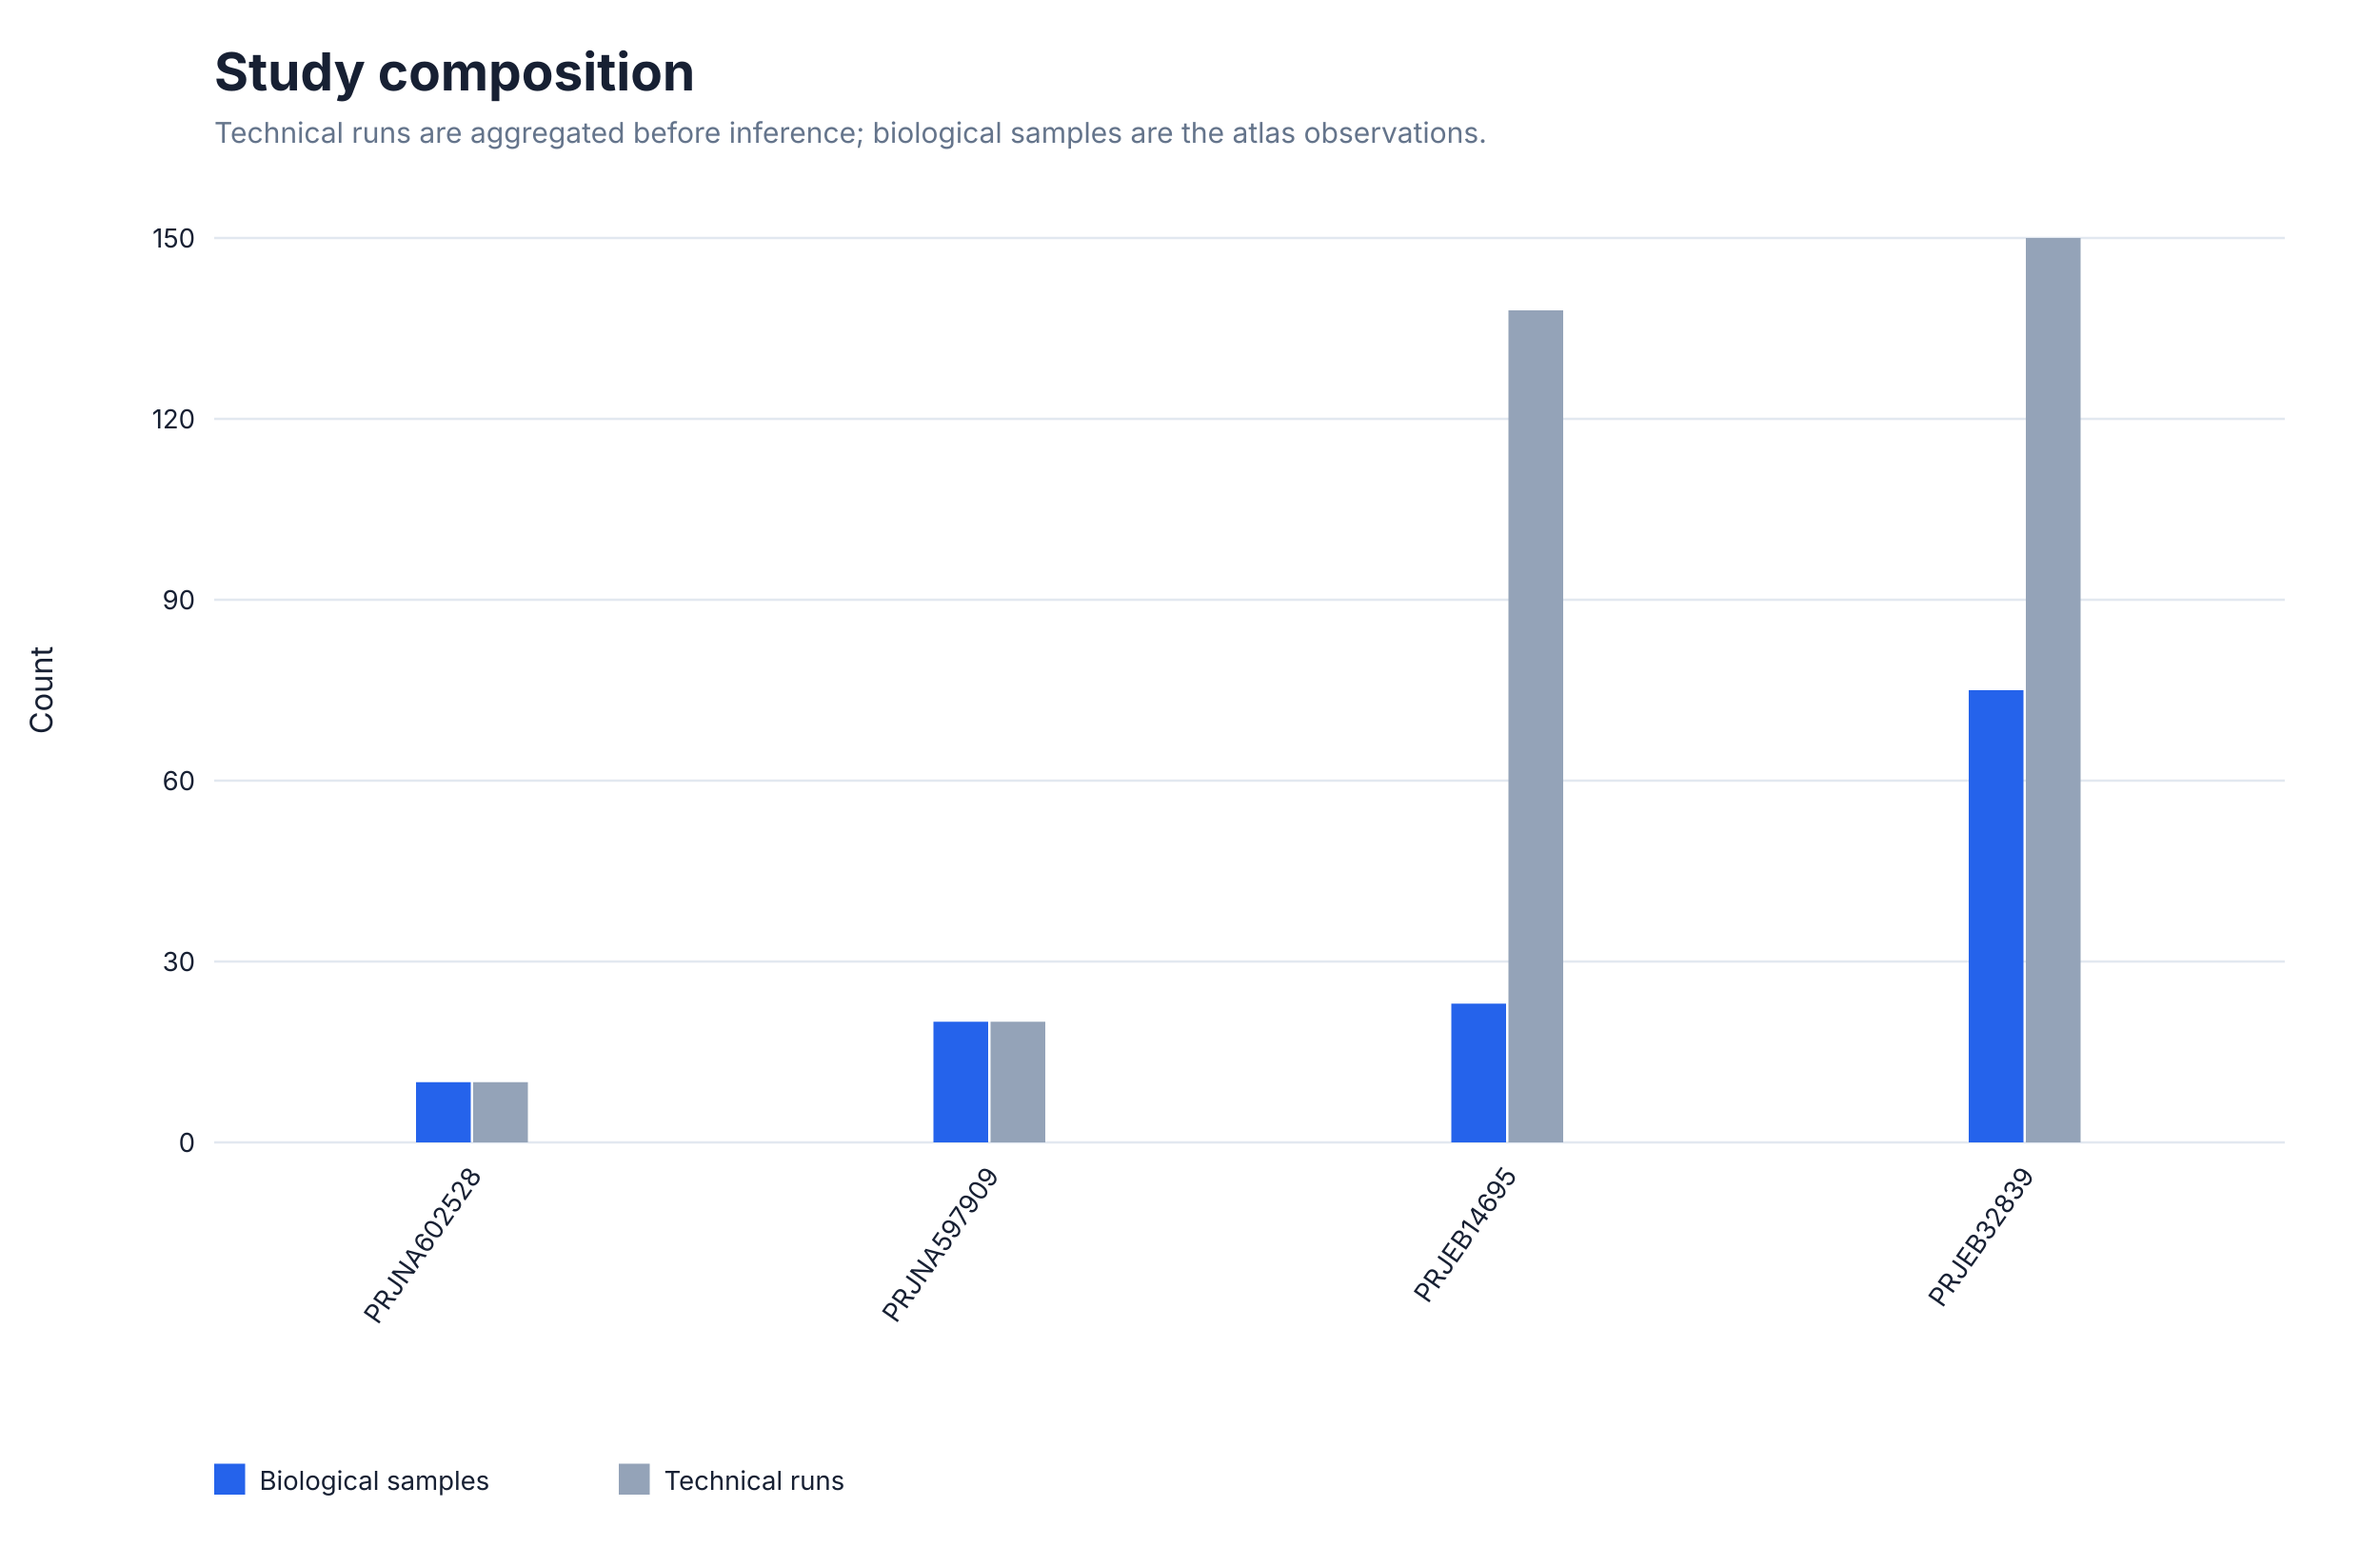
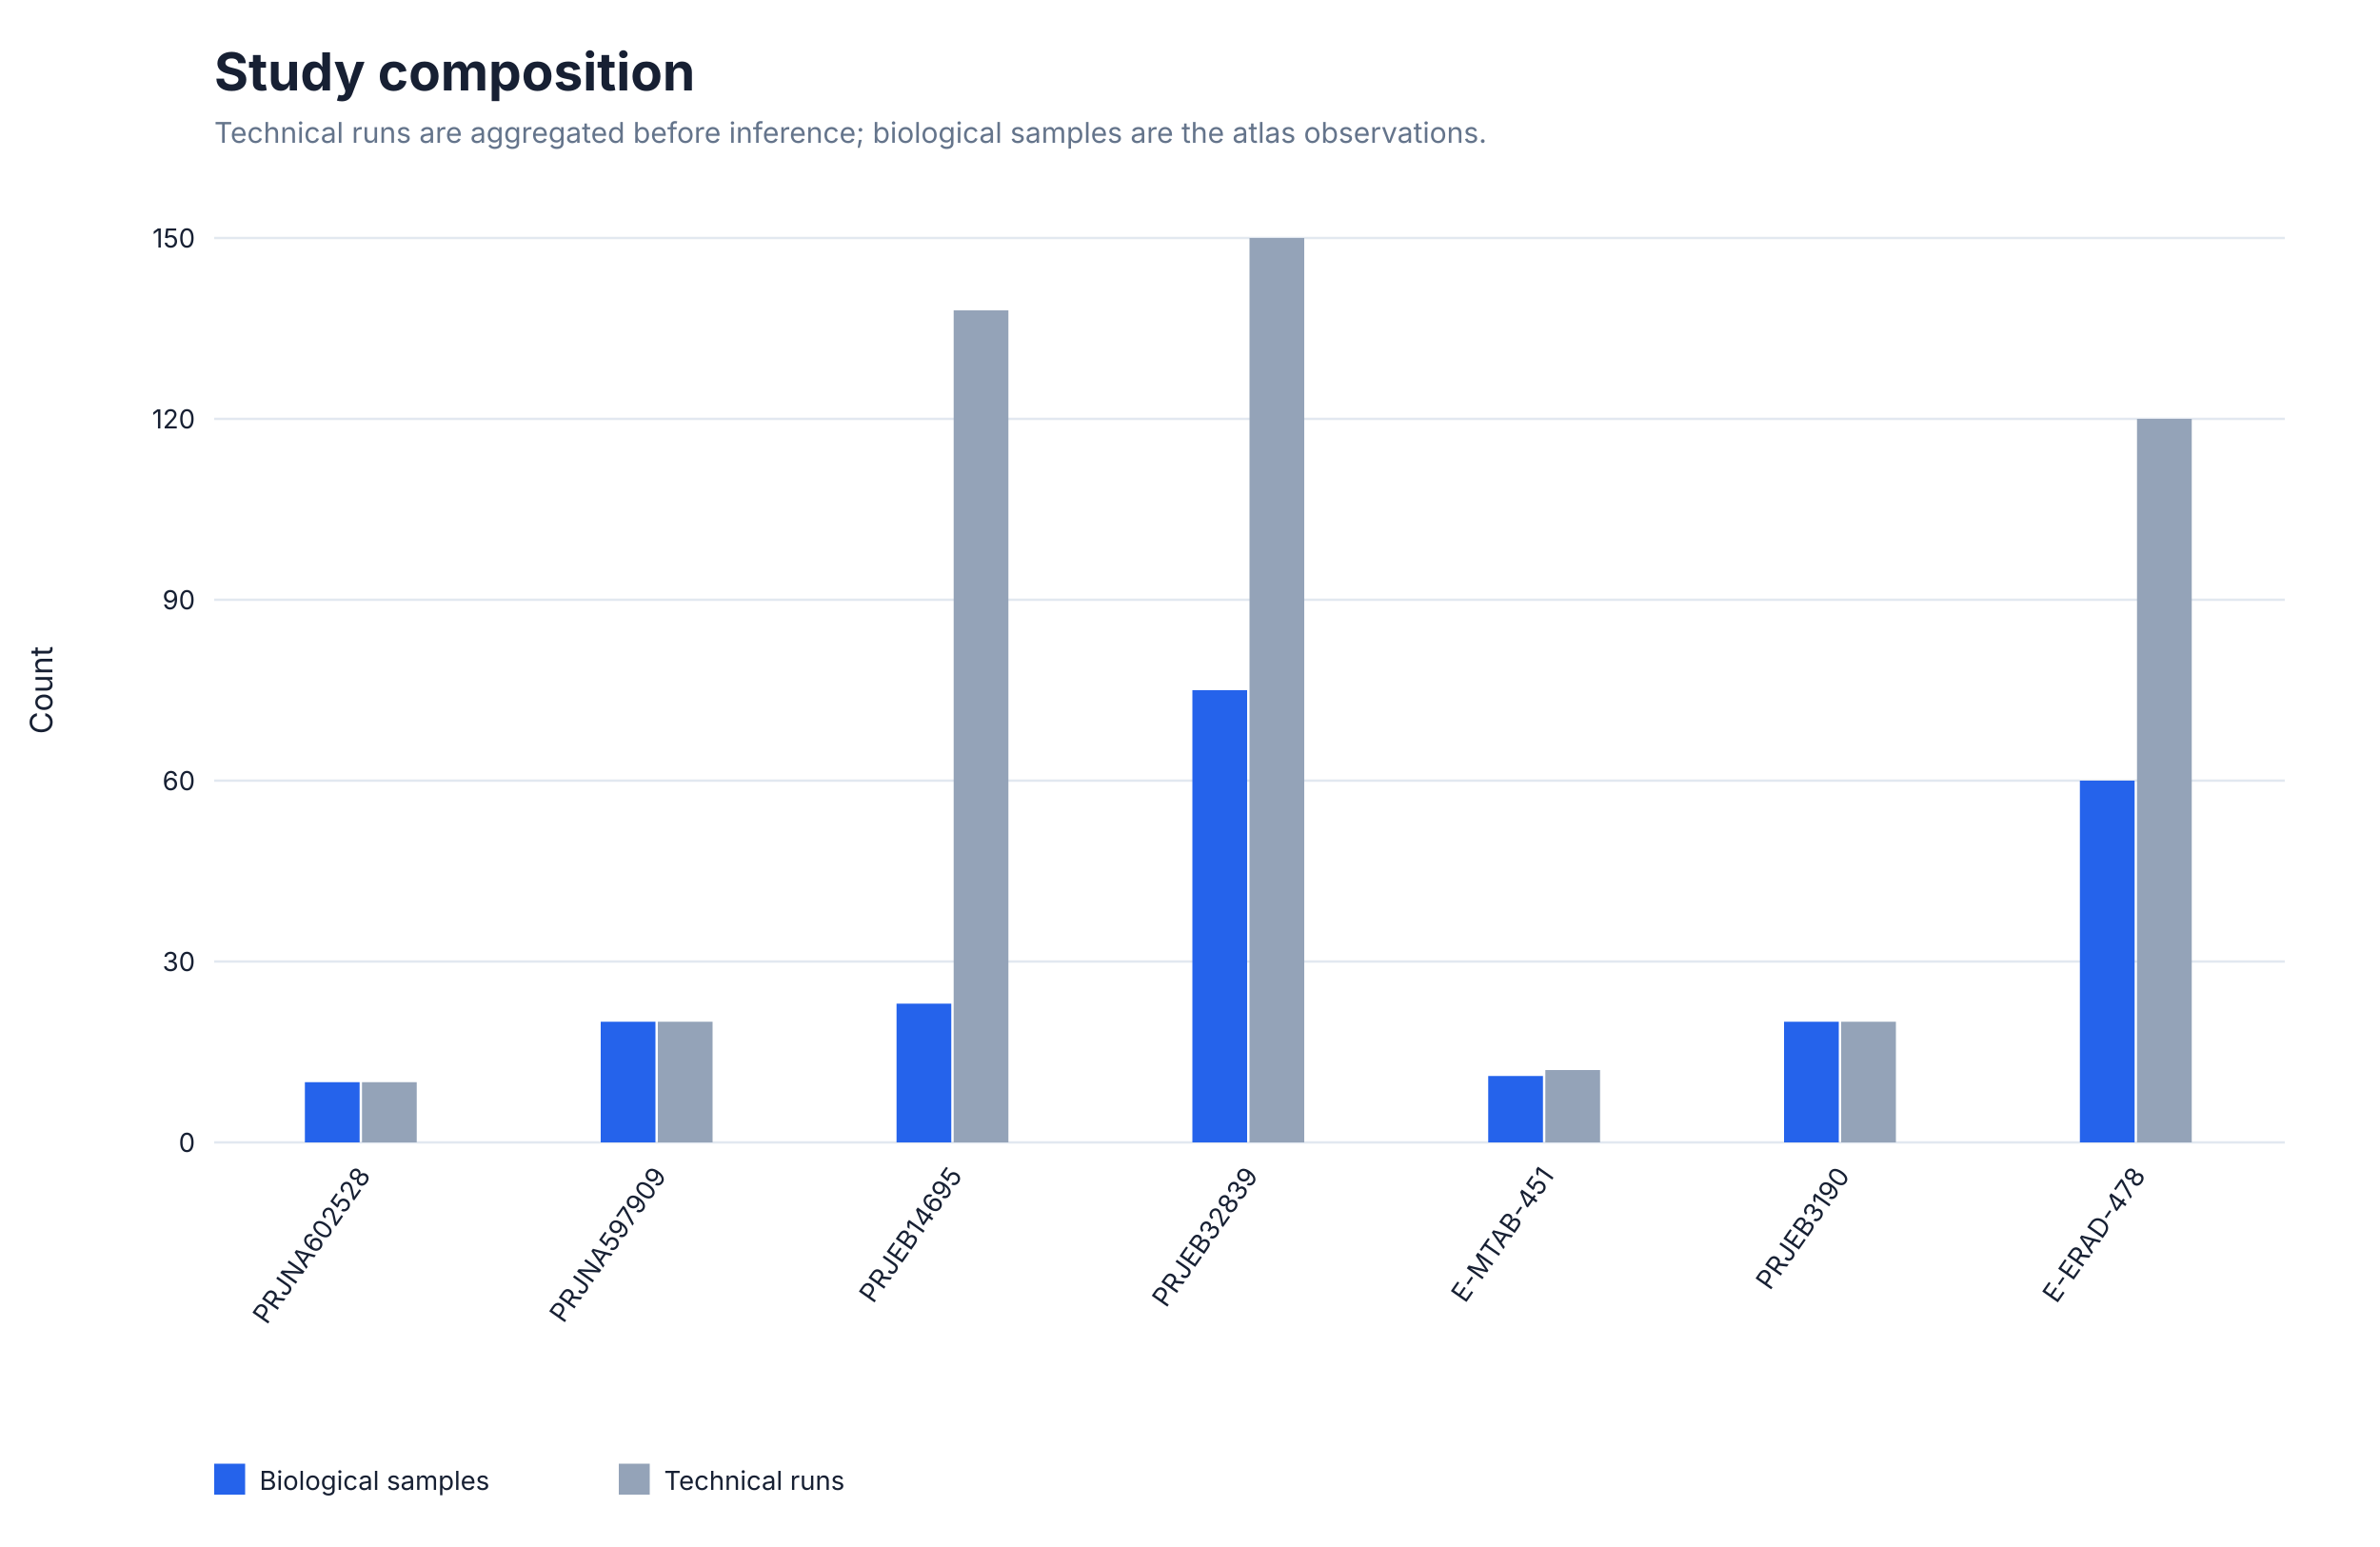
<svg xmlns="http://www.w3.org/2000/svg" width="1000" height="650" viewBox="0 0 1000 650" role="img" aria-labelledby="title desc">
  <rect width="100%" height="100%" fill="#ffffff" />
  <style>text{font-family:Inter,Segoe UI,Arial,sans-serif;fill:#172033}.axis{stroke:#94a3b8;stroke-width:1}.grid{stroke:#e2e8f0;stroke-width:1}.small{font-size:11px}.label{font-size:13px}.title{font-size:22px;font-weight:700}.subtitle{font-size:12px;fill:#64748b}</style>
  <text class="title" x="90" y="38">Study composition</text>
  <text class="subtitle" x="90" y="60">Technical runs are aggregated before inference; biological samples are the atlas observations.</text>
  <line class="grid" x1="90" y1="480.0" x2="960" y2="480.0" />
  <text class="small" text-anchor="end" x="82" y="484.0">0</text>
  <line class="grid" x1="90" y1="404.0" x2="960" y2="404.0" />
  <text class="small" text-anchor="end" x="82" y="408.0">30</text>
  <line class="grid" x1="90" y1="328.0" x2="960" y2="328.0" />
  <text class="small" text-anchor="end" x="82" y="332.0">60</text>
  <line class="grid" x1="90" y1="252.0" x2="960" y2="252.0" />
  <text class="small" text-anchor="end" x="82" y="256.0">90</text>
  <line class="grid" x1="90" y1="176.0" x2="960" y2="176.0" />
  <text class="small" text-anchor="end" x="82" y="180.0">120</text>
  <line class="grid" x1="90" y1="100.0" x2="960" y2="100.0" />
  <text class="small" text-anchor="end" x="82" y="104.0">150</text>
-   <rect x="174.8" y="454.7" width="23.0" height="25.3" fill="#2563eb" />
-   <rect x="198.8" y="454.7" width="23.0" height="25.3" fill="#94a3b8" />
-   <text class="small" text-anchor="end" transform="translate(202.8 494) rotate(-55)">PRJNA602528</text>
-   <rect x="392.2" y="429.3" width="23.0" height="50.7" fill="#2563eb" />
-   <rect x="416.2" y="429.3" width="23.0" height="50.7" fill="#94a3b8" />
-   <text class="small" text-anchor="end" transform="translate(420.2 494) rotate(-55)">PRJNA597909</text>
-   <rect x="609.8" y="421.7" width="23.0" height="58.3" fill="#2563eb" />
-   <rect x="633.8" y="130.4" width="23.0" height="349.6" fill="#94a3b8" />
-   <text class="small" text-anchor="end" transform="translate(637.8 494) rotate(-55)">PRJEB14695</text>
-   <rect x="827.2" y="290.0" width="23.0" height="190.0" fill="#2563eb" />
-   <rect x="851.2" y="100.0" width="23.0" height="380.0" fill="#94a3b8" />
-   <text class="small" text-anchor="end" transform="translate(855.2 494) rotate(-55)">PRJEB32839</text>
+   <rect x="128.1" y="454.7" width="23.0" height="25.3" fill="#2563eb" />
+   <rect x="152.1" y="454.7" width="23.0" height="25.3" fill="#94a3b8" />
+   <text class="small" text-anchor="end" transform="translate(156.1 494) rotate(-55)">PRJNA602528</text>
+   <rect x="252.4" y="429.3" width="23.0" height="50.7" fill="#2563eb" />
+   <rect x="276.4" y="429.3" width="23.0" height="50.7" fill="#94a3b8" />
+   <text class="small" text-anchor="end" transform="translate(280.4 494) rotate(-55)">PRJNA597909</text>
+   <rect x="376.7" y="421.7" width="23.0" height="58.3" fill="#2563eb" />
+   <rect x="400.7" y="130.4" width="23.0" height="349.6" fill="#94a3b8" />
+   <text class="small" text-anchor="end" transform="translate(404.7 494) rotate(-55)">PRJEB14695</text>
+   <rect x="501.0" y="290.0" width="23.0" height="190.0" fill="#2563eb" />
+   <rect x="525.0" y="100.0" width="23.0" height="380.0" fill="#94a3b8" />
+   <text class="small" text-anchor="end" transform="translate(529.0 494) rotate(-55)">PRJEB32839</text>
+   <rect x="625.3" y="452.1" width="23.0" height="27.9" fill="#2563eb" />
+   <rect x="649.3" y="449.6" width="23.0" height="30.4" fill="#94a3b8" />
+   <text class="small" text-anchor="end" transform="translate(653.3 494) rotate(-55)">E-MTAB-451</text>
+   <rect x="749.6" y="429.3" width="23.0" height="50.7" fill="#2563eb" />
+   <rect x="773.6" y="429.3" width="23.0" height="50.7" fill="#94a3b8" />
+   <text class="small" text-anchor="end" transform="translate(777.6 494) rotate(-55)">PRJEB3190</text>
+   <rect x="873.9" y="328.0" width="23.0" height="152.0" fill="#2563eb" />
+   <rect x="897.9" y="176.0" width="23.0" height="304.0" fill="#94a3b8" />
+   <text class="small" text-anchor="end" transform="translate(901.9 494) rotate(-55)">E-ERAD-478</text>
  <rect x="90" y="615" width="13" height="13" fill="#2563eb" />
  <text class="small" x="109" y="626">Biological samples</text>
  <rect x="260" y="615" width="13" height="13" fill="#94a3b8" />
  <text class="small" x="279" y="626">Technical runs</text>
  <text class="label" text-anchor="middle" transform="translate(22 290.0) rotate(-90)">Count</text>
</svg>
